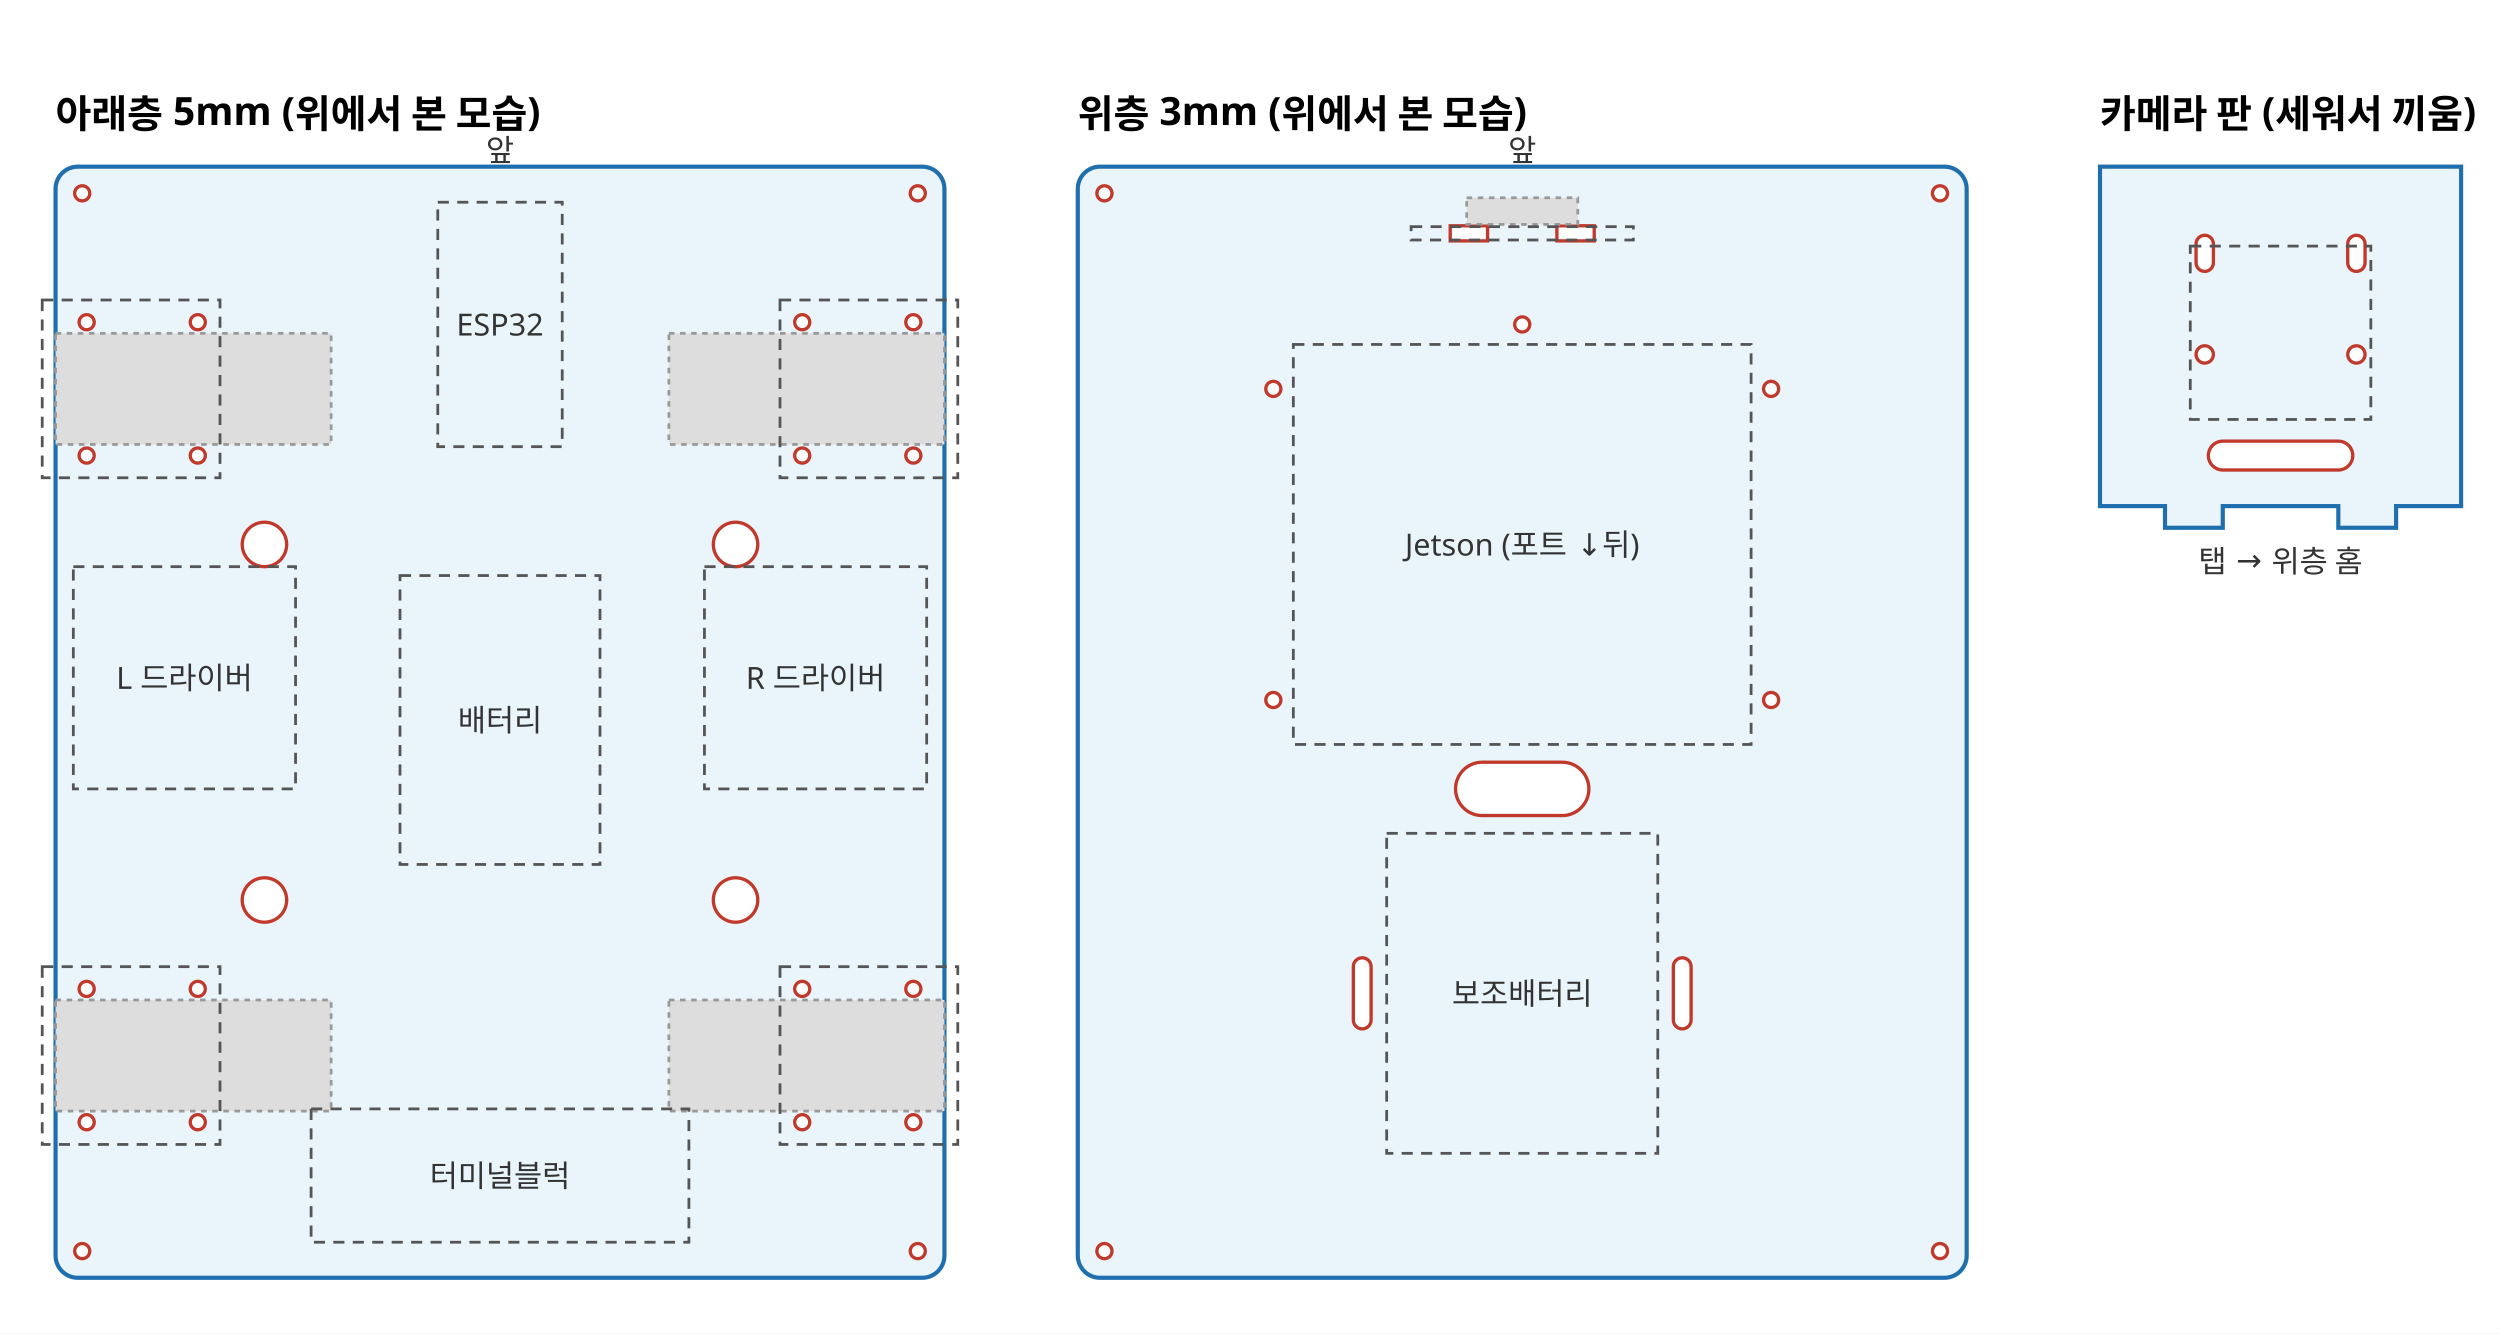
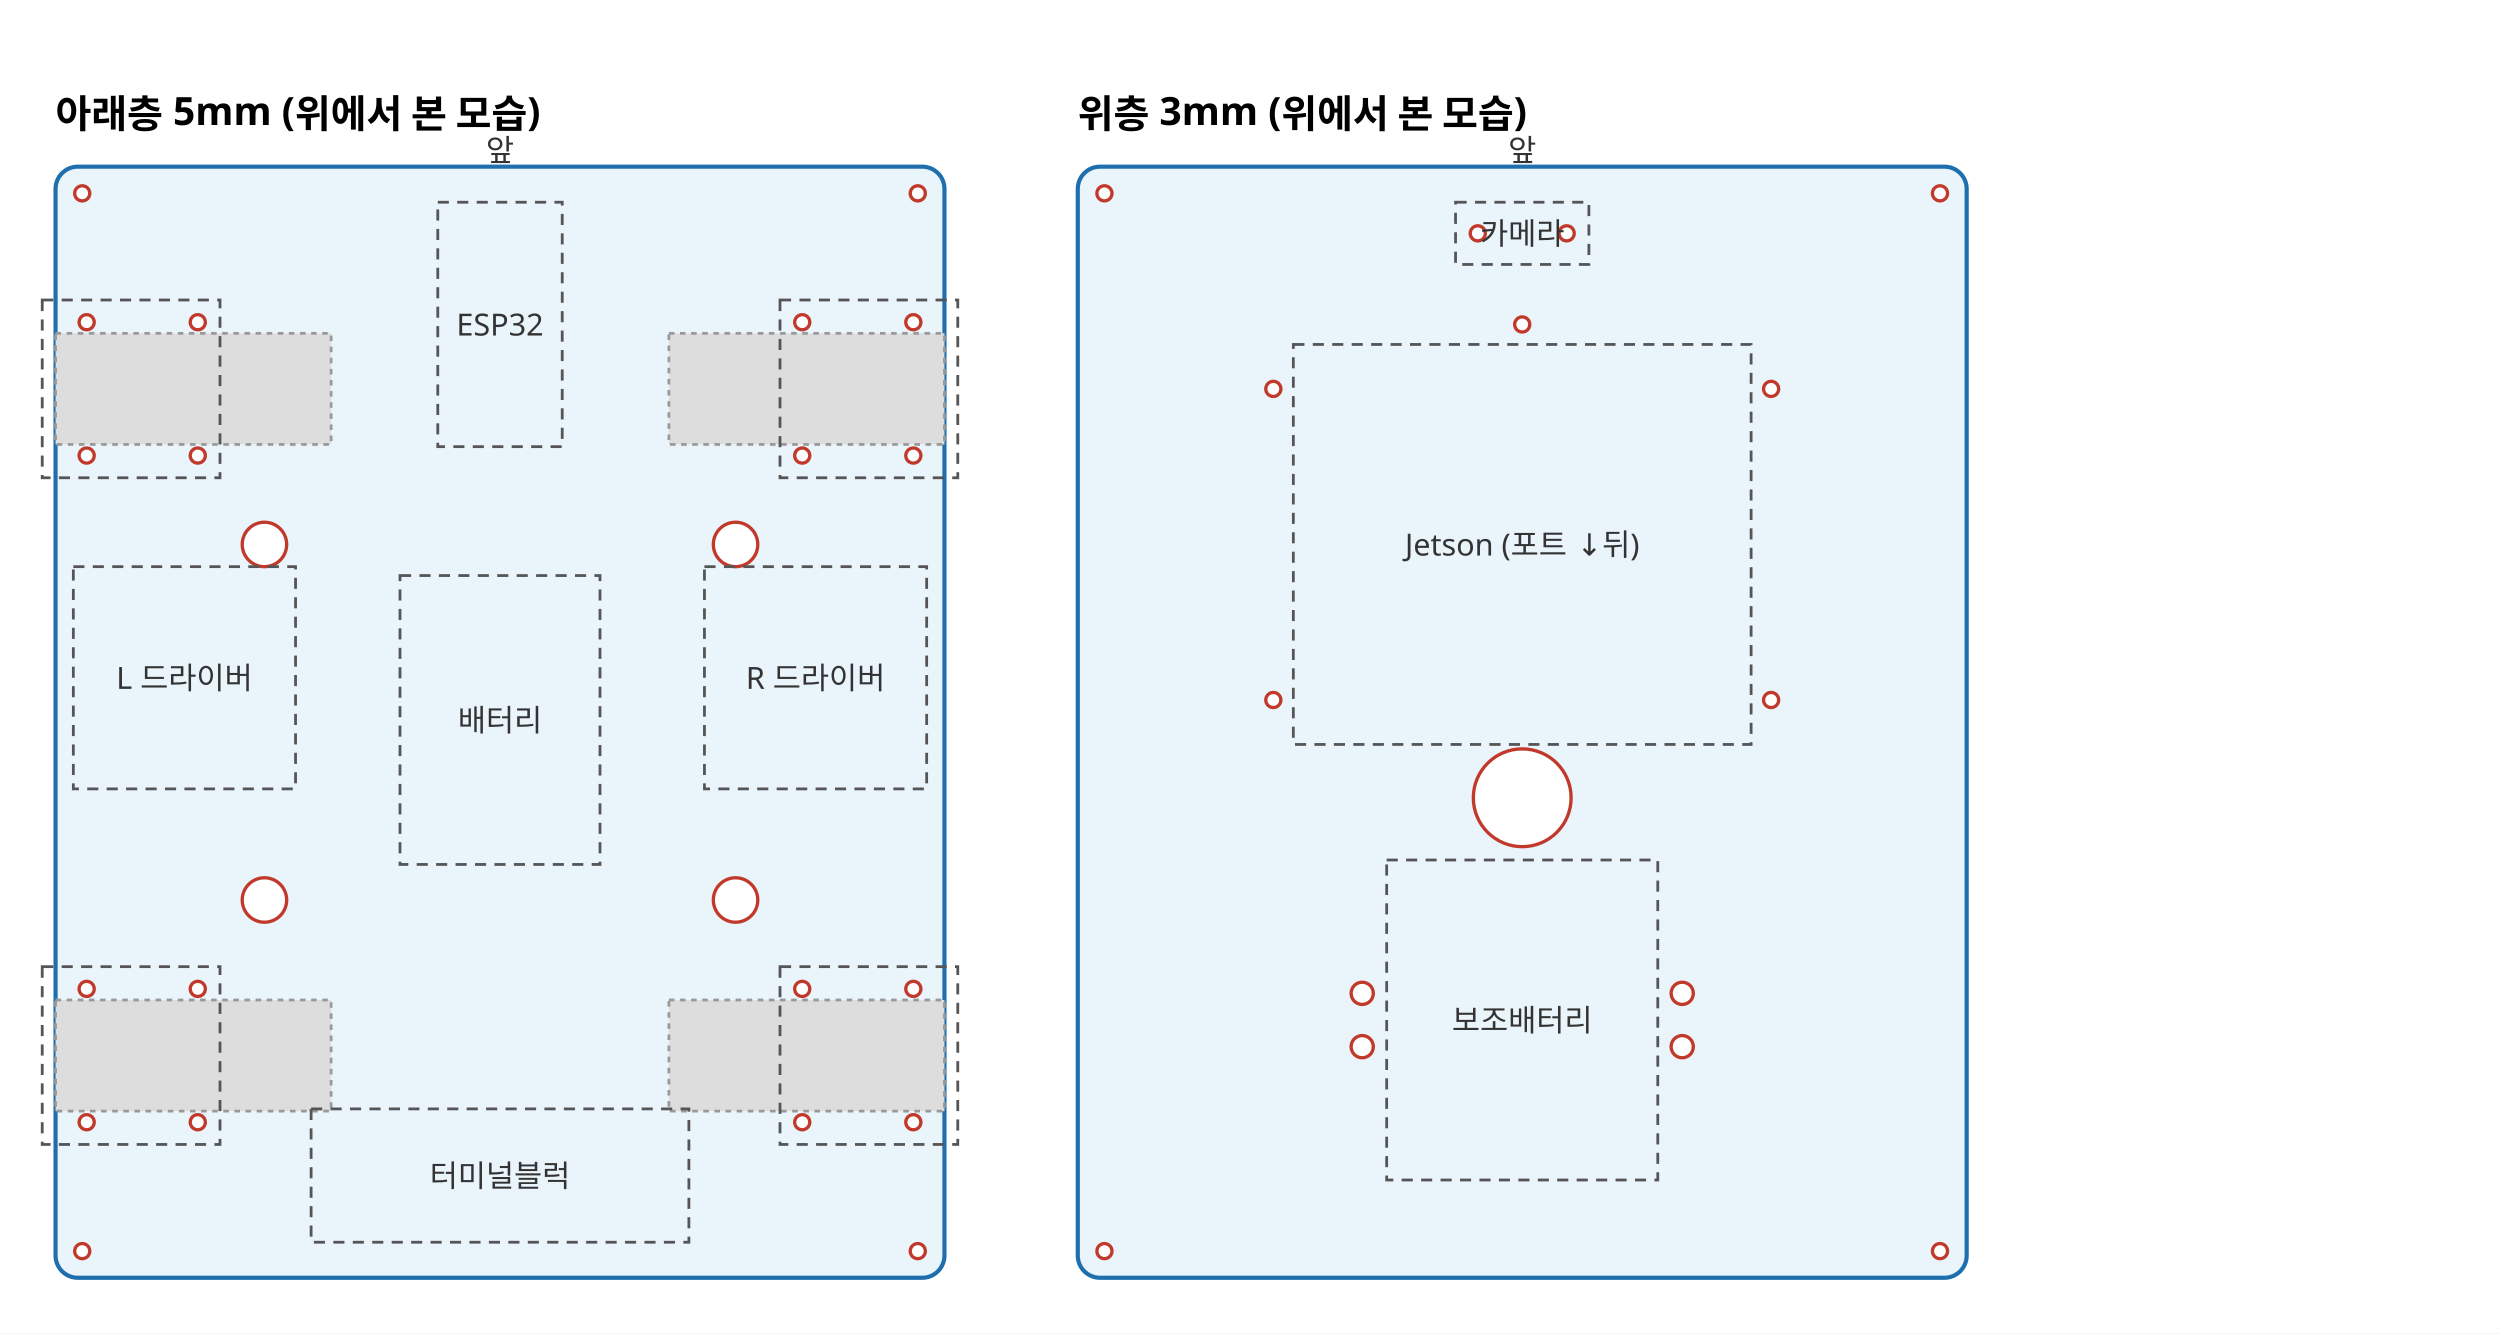
<svg xmlns="http://www.w3.org/2000/svg" width="900" height="480" viewBox="0 0 900 480">
  <rect width="900" height="480" fill="#fff" />
  <style>.t{font:bold 14px sans-serif}.s{font:11px sans-serif;fill:#333}.plate{fill:#eaf4fb;stroke:#1f6fae;stroke-width:1.5}.hole{fill:#fff;stroke:#c0392b;stroke-width:1.2}.ref{fill:none;stroke:#555;stroke-dasharray:4 3}.under{fill:#ddd;stroke:#999;stroke-dasharray:2 2}</style>
  <g transform="translate(20.0,60)">
    <text x="0" y="-14" class="t">아래층 5mm (위에서 본 모습)</text>
    <rect x="0" y="0" width="320.0" height="400.0" rx="8.0" class="plate" />
    <text x="160.0" y="-2" class="s" text-anchor="middle">앞</text>
    <circle cx="9.6" cy="9.6" r="2.72" class="hole" />
    <circle cx="310.4" cy="9.6" r="2.72" class="hole" />
    <circle cx="9.6" cy="390.4" r="2.72" class="hole" />
    <circle cx="310.4" cy="390.4" r="2.72" class="hole" />
    <circle cx="11.2" cy="56.0" r="2.72" class="hole" />
    <circle cx="308.8" cy="56.0" r="2.72" class="hole" />
    <circle cx="11.2" cy="104.0" r="2.72" class="hole" />
    <circle cx="308.8" cy="104.0" r="2.72" class="hole" />
    <circle cx="51.2" cy="56.0" r="2.72" class="hole" />
    <circle cx="268.8" cy="56.0" r="2.72" class="hole" />
    <circle cx="51.2" cy="104.0" r="2.72" class="hole" />
    <circle cx="268.8" cy="104.0" r="2.72" class="hole" />
    <circle cx="11.2" cy="296.0" r="2.72" class="hole" />
    <circle cx="308.8" cy="296.0" r="2.72" class="hole" />
    <circle cx="11.2" cy="344.0" r="2.72" class="hole" />
    <circle cx="308.8" cy="344.0" r="2.72" class="hole" />
    <circle cx="51.2" cy="296.0" r="2.72" class="hole" />
    <circle cx="268.8" cy="296.0" r="2.72" class="hole" />
    <circle cx="51.2" cy="344.0" r="2.72" class="hole" />
    <circle cx="268.8" cy="344.0" r="2.72" class="hole" />
    <circle cx="75.2" cy="136.0" r="8.0" class="hole" />
    <circle cx="244.8" cy="136.0" r="8.0" class="hole" />
    <circle cx="75.2" cy="264.0" r="8.0" class="hole" />
    <circle cx="244.8" cy="264.0" r="8.0" class="hole" />
    <rect x="0.0" y="60.0" width="99.2" height="40.0" class="under" />
    <text x="49.6" y="84.0" class="s" text-anchor="middle" />
    <rect x="220.8" y="60.0" width="99.2" height="40.0" class="under" />
    <text x="270.4" y="84.0" class="s" text-anchor="middle" />
    <rect x="-4.8" y="48.0" width="64.0" height="64.0" class="ref" />
    <text x="27.2" y="84.0" class="s" text-anchor="middle" />
    <rect x="260.8" y="48.0" width="64.0" height="64.0" class="ref" />
    <text x="292.8" y="84.0" class="s" text-anchor="middle" />
    <rect x="0.0" y="300.0" width="99.2" height="40.0" class="under" />
    <text x="49.6" y="324.0" class="s" text-anchor="middle" />
    <rect x="220.8" y="300.0" width="99.2" height="40.0" class="under" />
    <text x="270.4" y="324.0" class="s" text-anchor="middle" />
    <rect x="-4.8" y="288.0" width="64.0" height="64.0" class="ref" />
    <text x="27.2" y="324.0" class="s" text-anchor="middle" />
    <rect x="260.8" y="288.0" width="64.0" height="64.0" class="ref" />
    <text x="292.8" y="324.0" class="s" text-anchor="middle" />
    <rect x="6.4" y="144.0" width="80.0" height="80.0" class="ref" />
    <text x="46.4" y="188.0" class="s" text-anchor="middle">L 드라이버</text>
    <rect x="233.6" y="144.0" width="80.0" height="80.0" class="ref" />
    <text x="273.6" y="188.0" class="s" text-anchor="middle">R 드라이버</text>
    <rect x="124.0" y="147.2" width="72.0" height="104.0" class="ref" />
    <text x="160.0" y="203.2" class="s" text-anchor="middle">배터리</text>
    <rect x="137.6" y="12.8" width="44.8" height="88.0" class="ref" />
    <text x="160.0" y="60.8" class="s" text-anchor="middle">ESP32</text>
    <rect x="92.0" y="339.2" width="136.0" height="48.0" class="ref" />
    <text x="160.0" y="367.2" class="s" text-anchor="middle">터미널블럭</text>
  </g>
  <g transform="translate(388.0,60)">
    <text x="0" y="-14" class="t">위층 3mm (위에서 본 모습)</text>
    <rect x="0" y="0" width="320.0" height="400.0" rx="8.0" class="plate" />
    <text x="160.0" y="-2" class="s" text-anchor="middle">앞</text>
    <circle cx="9.6" cy="9.6" r="2.72" class="hole" />
    <circle cx="310.4" cy="9.6" r="2.72" class="hole" />
    <circle cx="9.6" cy="390.4" r="2.72" class="hole" />
    <circle cx="310.4" cy="390.4" r="2.72" class="hole" />
    <circle cx="70.4" cy="80.0" r="2.72" class="hole" />
    <circle cx="249.6" cy="80.0" r="2.72" class="hole" />
    <circle cx="70.4" cy="192.0" r="2.72" class="hole" />
    <circle cx="249.6" cy="192.0" r="2.72" class="hole" />
    <circle cx="160.0" cy="56.8" r="2.72" class="hole" />
-     <rect x="136.0" y="214.4" width="48.0" height="19.2" rx="9.6" class="hole" />
-     <rect x="99.2" y="284.8" width="6.4" height="25.6" rx="3.2" class="hole" />
-     <rect x="214.4" y="284.8" width="6.4" height="25.6" rx="3.2" class="hole" />
-     <rect x="134.08" y="21.28" width="13.44" height="5.44" class="hole" />
-     <rect x="172.48" y="21.28" width="13.44" height="5.44" class="hole" />
+     <circle cx="160.0" cy="227.2" r="17.6" class="hole" />
+     <circle cx="102.4" cy="297.6" r="4.0" class="hole" />
+     <circle cx="102.4" cy="316.8" r="4.0" class="hole" />
+     <circle cx="217.6" cy="297.6" r="4.0" class="hole" />
+     <circle cx="217.6" cy="316.8" r="4.0" class="hole" />
+     <circle cx="144.0" cy="24.0" r="2.72" class="hole" />
+     <circle cx="176.0" cy="24.0" r="2.72" class="hole" />
    <rect x="77.6" y="64.0" width="164.8" height="144.0" class="ref" />
    <text x="160.0" y="140.0" class="s" text-anchor="middle">Jetson (포트 ↓뒤)</text>
-     <rect x="111.2" y="240.0" width="97.6" height="115.2" class="ref" />
-     <text x="160.0" y="301.6" class="s" text-anchor="middle">보조배터리</text>
-     <rect x="140.0" y="11.2" width="40.0" height="9.6" class="under" />
-     <text x="160.0" y="20.0" class="s" text-anchor="middle" />
-     <rect x="120.0" y="21.6" width="80.0" height="4.8" class="ref" />
-     <text x="160.0" y="28.0" class="s" text-anchor="middle" />
-   </g>
-   <g transform="translate(756.0,60)">
-     <text x="0" y="-14" class="t">카메라 판 (세워서 끼움)</text>
-     <polygon points="0.0,122.2 23.4,122.2 23.4,130.0 44.2,130.0 44.2,122.2 85.8,122.2 85.8,130.0 106.6,130.0 106.6,122.2 130.0,122.2 130.0,0.0 0.0,0.0" class="plate" />
-     <rect x="39.0" y="98.8" width="52.0" height="10.4" rx="5.2" class="hole" />
-     <circle cx="37.7" cy="67.6" r="3.12" class="hole" />
-     <rect x="34.58" y="24.7" width="6.24" height="13.0" rx="3.12" class="hole" />
-     <circle cx="92.3" cy="67.6" r="3.12" class="hole" />
-     <rect x="89.18" y="24.7" width="6.24" height="13.0" rx="3.12" class="hole" />
-     <rect x="32.5" y="28.6" width="65.0" height="62.4" class="ref" />
-     <text x="65.0" y="146.0" class="s" text-anchor="middle">탭 → 위층 홈</text>
+     <rect x="111.2" y="249.6" width="97.6" height="115.2" class="ref" />
+     <text x="160.0" y="311.2" class="s" text-anchor="middle">보조배터리</text>
+     <rect x="136.0" y="12.8" width="48.0" height="22.4" class="ref" />
+     <text x="160.0" y="28.0" class="s" text-anchor="middle">카메라</text>
  </g>
</svg>
